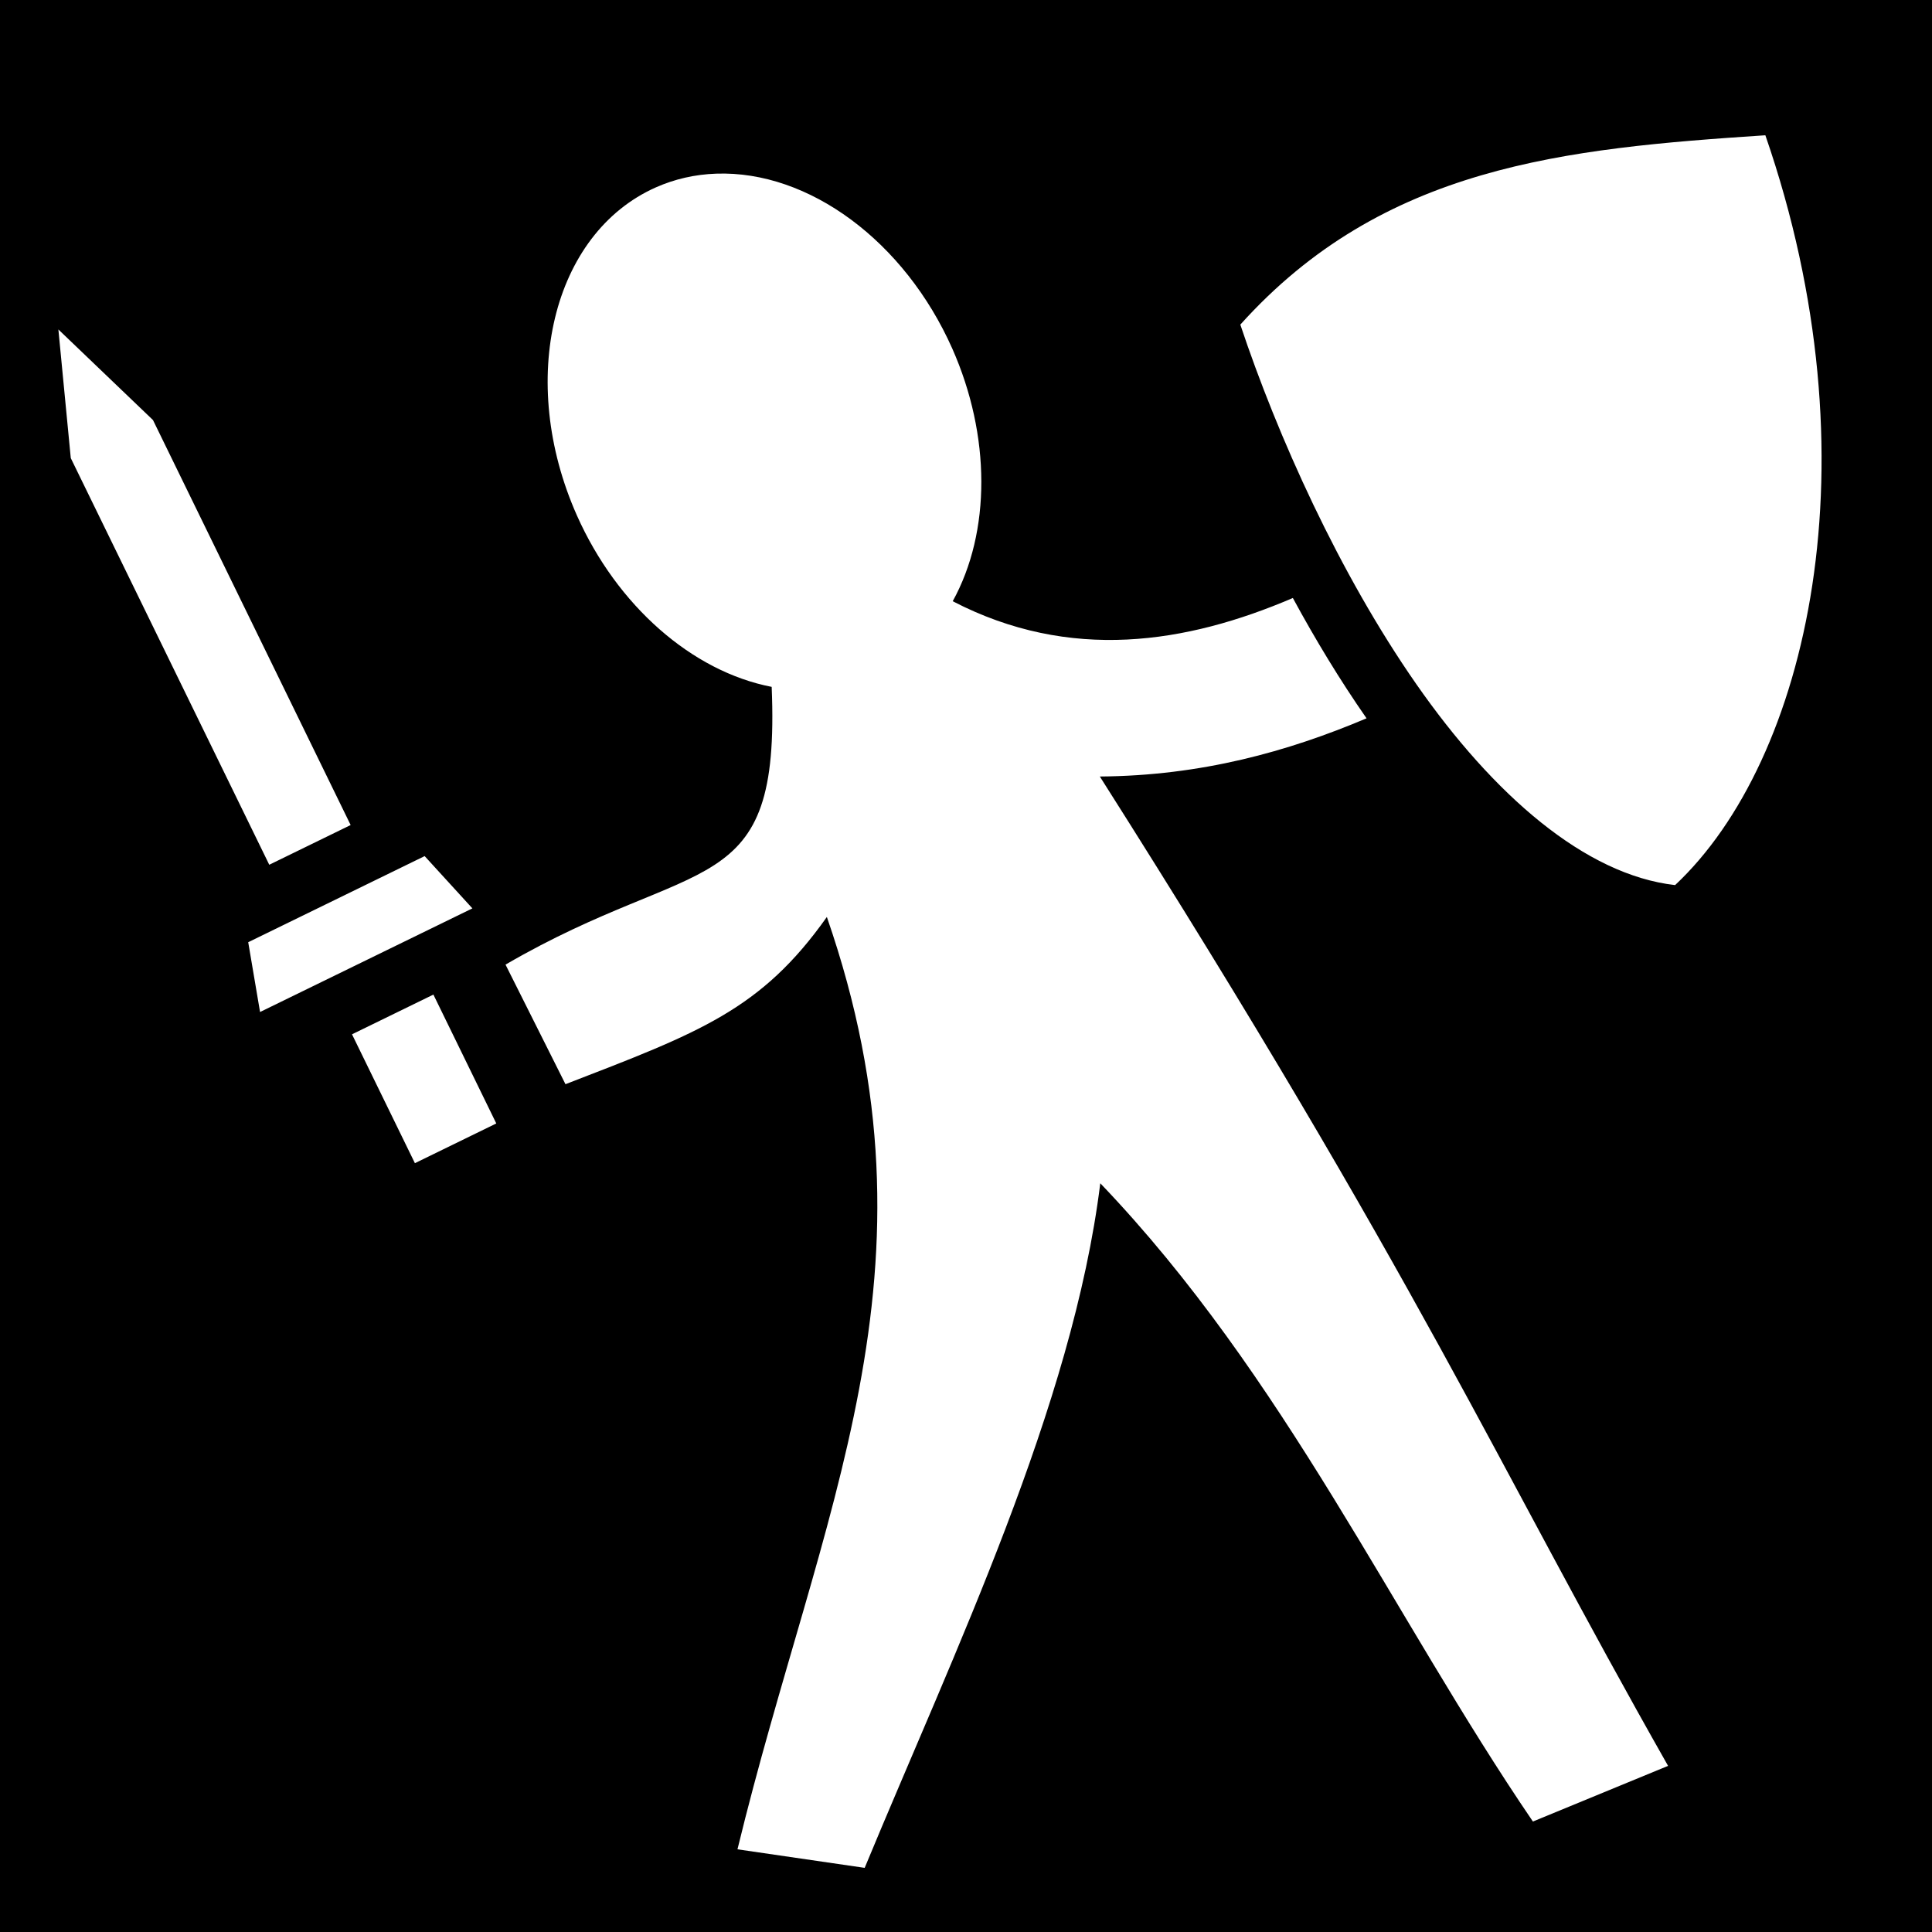
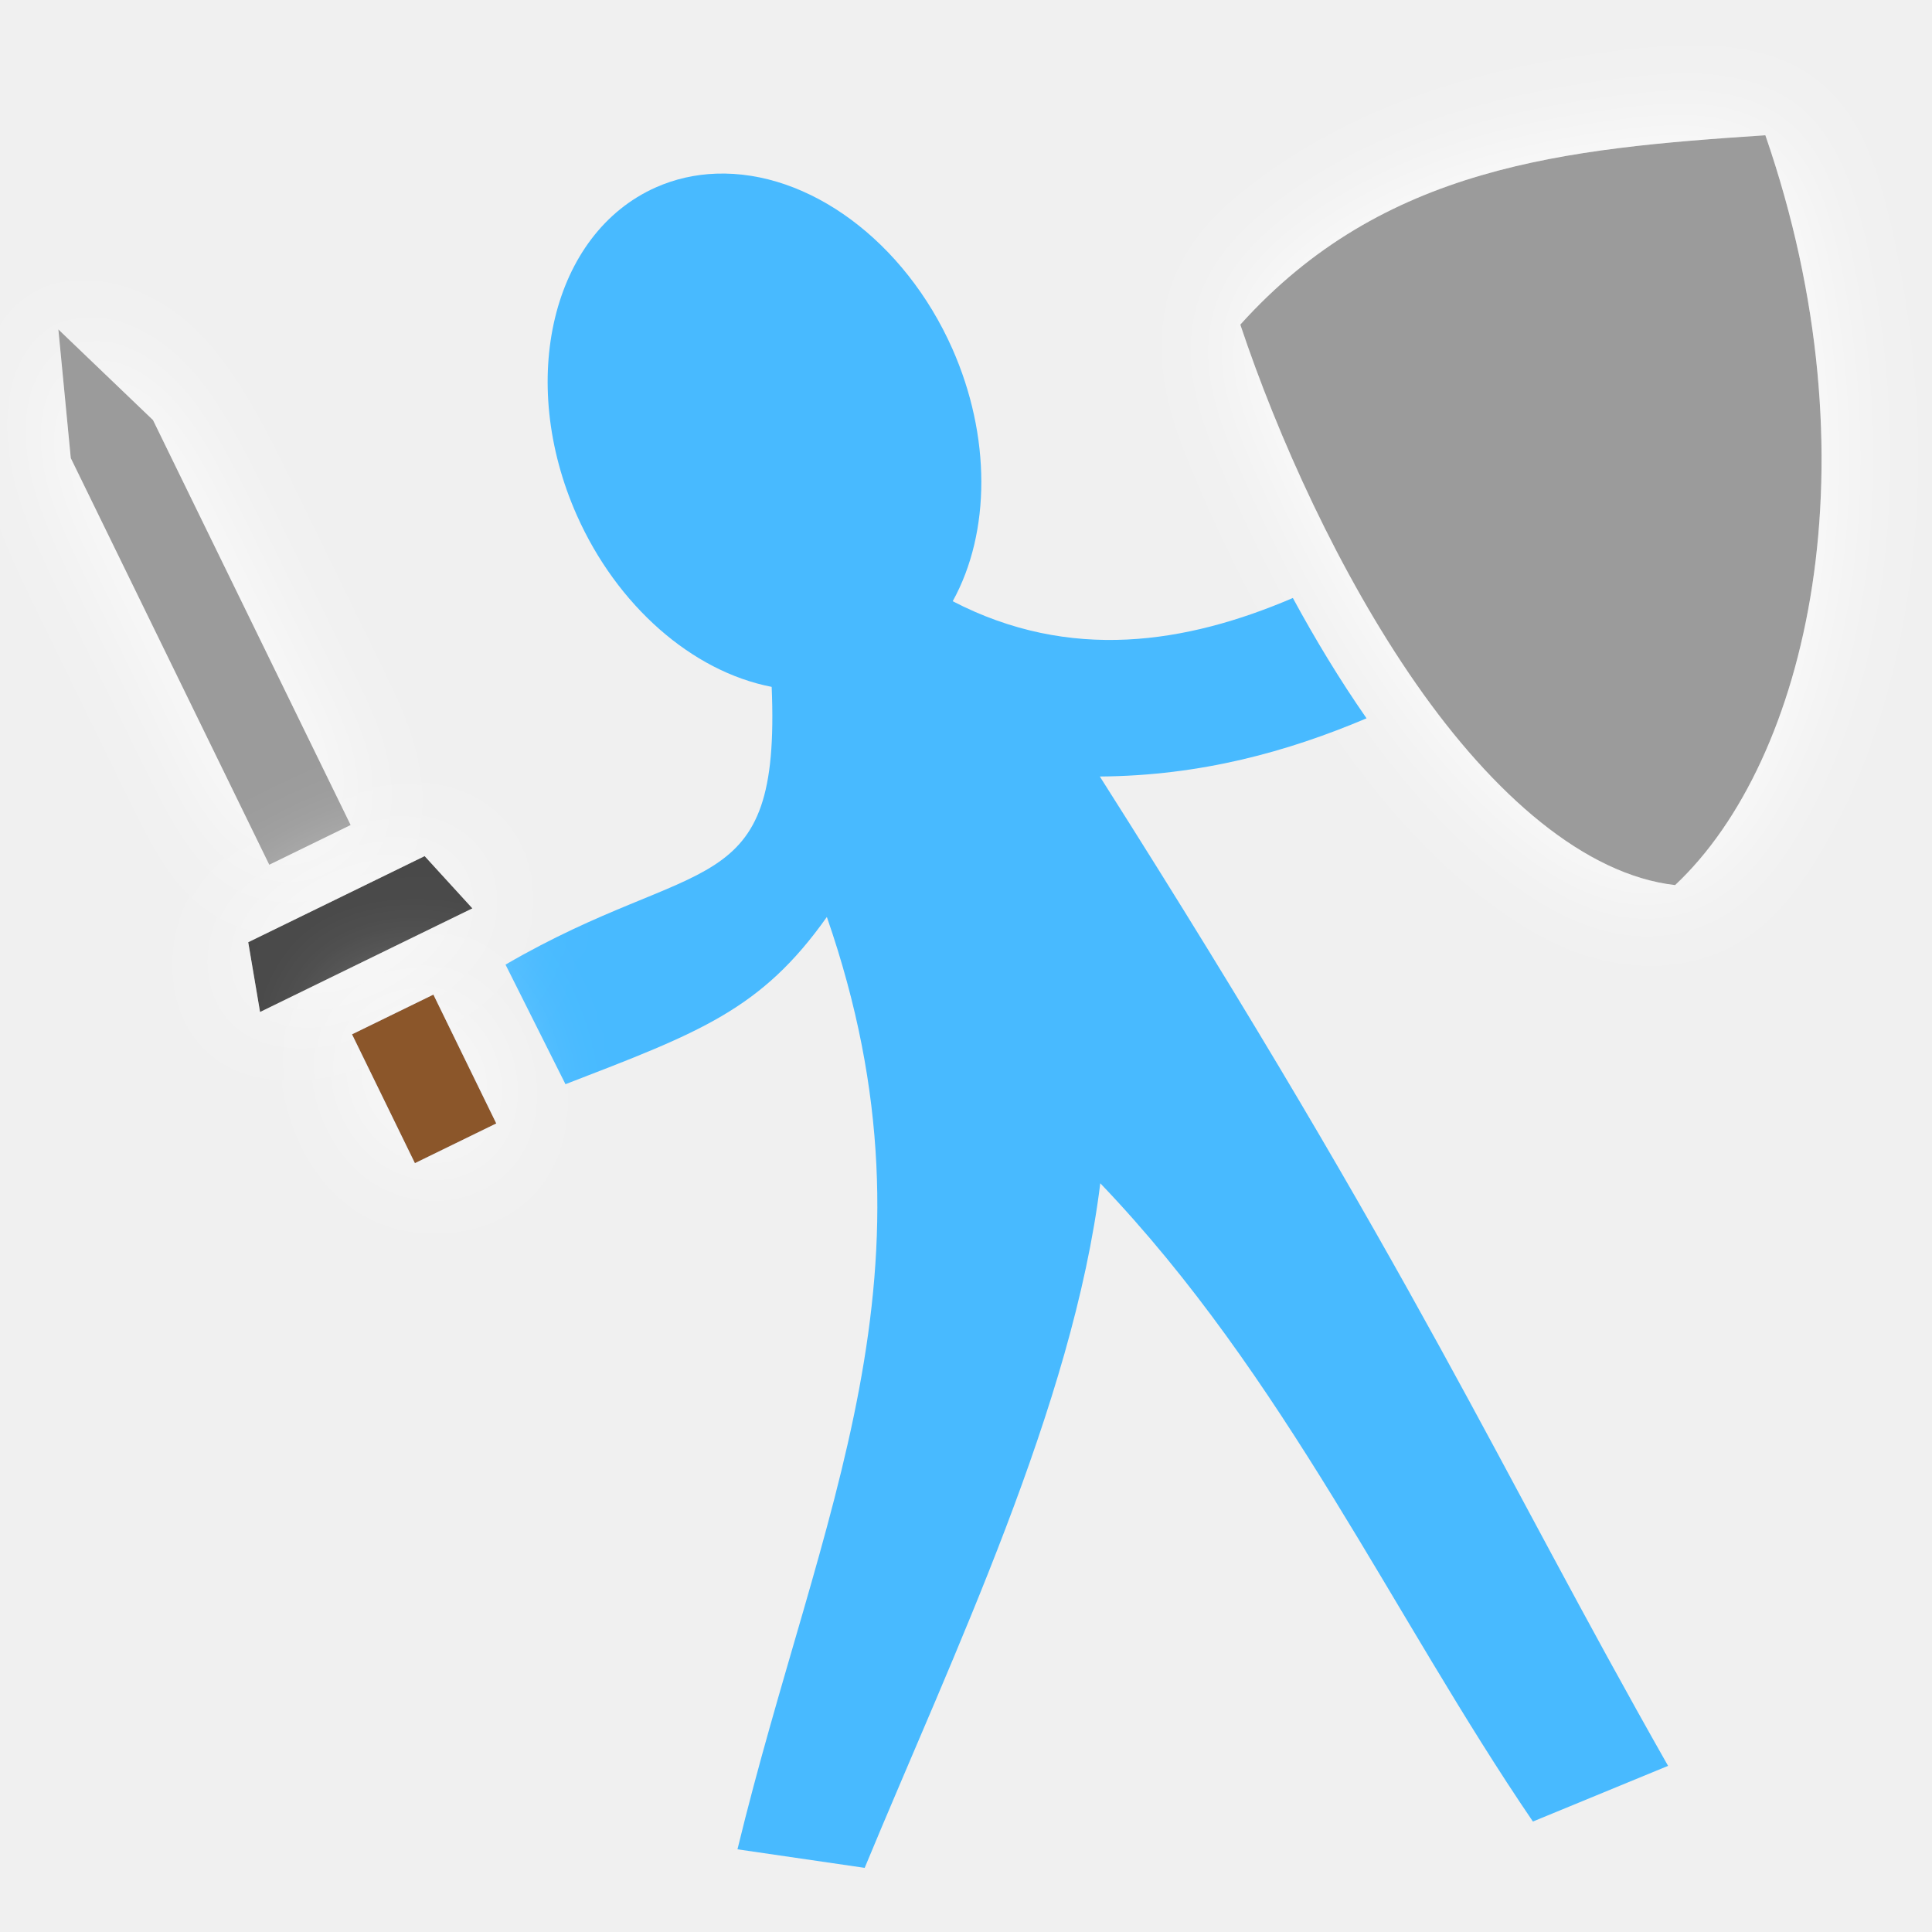
<svg xmlns="http://www.w3.org/2000/svg" viewBox="0 0 512 512" style="height: 512px; width: 512px;">
-   <path d="M0 0h512v512H0z" fill="#000" fill-opacity="1" />
+   <defs>
+     <filter id="shadow-1" height="300%" width="300%" x="-100%" y="-100%">
+       <feFlood flood-color="rgba(255, 255, 255, 1)" result="flood" />
+       <feComposite in="flood" in2="SourceGraphic" operator="atop" result="composite" />
+       <feGaussianBlur in="composite" stdDeviation="15" result="blur" />
+       <feOffset dx="0" dy="0" result="offset" />
+       <feComposite in="SourceGraphic" in2="offset" operator="over" />
+     </filter>
+     <filter id="shadow-2" height="300%" width="300%" x="-100%" y="-100%">
+       <feFlood flood-color="rgba(255, 255, 255, 1)" result="flood" />
+       <feComposite in="flood" in2="SourceGraphic" operator="atop" result="composite" />
+       <feGaussianBlur in="composite" stdDeviation="15" result="blur" />
+       <feOffset dx="0" dy="0" result="offset" />
+       <feComposite in="SourceGraphic" in2="offset" operator="over" />
+     </filter>
+     <filter id="shadow-4" height="300%" width="300%" x="-100%" y="-100%">
+       <feFlood flood-color="rgba(255, 255, 255, 1)" result="flood" />
+       <feComposite in="flood" in2="SourceGraphic" operator="atop" result="composite" />
+       <feGaussianBlur in="composite" stdDeviation="15" result="blur" />
+       <feOffset dx="0" dy="0" result="offset" />
+       <feComposite in="SourceGraphic" in2="offset" operator="over" />
+     </filter>
+     <filter id="shadow-5" height="300%" width="300%" x="-100%" y="-100%">
+       <feFlood flood-color="rgba(255, 255, 255, 1)" result="flood" />
+       <feComposite in="flood" in2="SourceGraphic" operator="atop" result="composite" />
+       <feGaussianBlur in="composite" stdDeviation="15" result="blur" />
+       <feOffset dx="0" dy="0" result="offset" />
+       <feComposite in="SourceGraphic" in2="offset" operator="over" />
+     </filter>
+     <filter id="shadow-6" height="300%" width="300%" x="-100%" y="-100%">
+       <feFlood flood-color="rgba(255, 255, 255, 1)" result="flood" />
+       <feComposite in="flood" in2="SourceGraphic" operator="atop" result="composite" />
+       <feGaussianBlur in="composite" stdDeviation="15" result="blur" />
+       <feOffset dx="0" dy="0" result="offset" />
+       <feComposite in="SourceGraphic" in2="offset" operator="over" />
+     </filter>
+   </defs>
  <g class="" transform="translate(0,0)" style="">
-     <path d="M467.838 35.848c-53.208 3.518-101.284 8.091-139.14 50.18 9.869 29.563 26.168 65.884 46.613 95.234 20.504 29.436 44.758 50.59 68.61 53.297 35.265-33.057 53.699-112.599 23.917-198.711zM189.8 46.02a70.936 54.43 66.039 0 0-15.987 3.638 70.936 54.43 66.039 0 0-20.931 86.928 70.936 54.43 66.039 0 0 51.62 45.443c2.392 57.507-19.428 43.883-70.534 73.606l15.888 31.69c35.566-13.731 51.844-19.703 69.27-44.317 32.586 93.92-1.874 157.236-23.688 247.078l33.711 4.916c23.698-57.247 55.114-122.355 62.438-181.422 48.937 51.134 77.498 114.641 114.65 169.143l35.82-14.75c-45.81-80.724-65.633-128.371-150.591-262.19 26.819-.194 49.826-6.592 70.683-15.422-7.036-10.105-13.565-20.882-19.529-31.886-28.223 12.083-59.028 16.997-90.14.855a70.936 54.43 66.039 0 0-.118-66.955 70.936 54.43 66.039 0 0-62.562-46.355zM15.47 87.309l3.287 34.09 52.6 107.77 21.568-10.526-52.383-107.325-25.072-24.01zm97.066 139.566l-46.756 22.822 3.137 18.496 56.271-27.464-12.652-13.854zm2.318 36.701l-21.568 10.528 16.668 34.15 21.568-10.527-16.668-34.15z" fill="#fff" fill-opacity="1" />
+     <g>
+       <path d="M467.838 35.848C414.63 39.366 366.554 43.939 328.698 86.028C338.567 115.591 354.866 151.912 375.311 181.262C395.815 210.698 420.069 231.852 443.921 234.559C479.186 201.502 497.62 121.96 467.838 35.848Z" class="selected" fill="#9b9b9b" filter="url(#shadow-2)" fill-opacity="1" />
+       <path d="M189.8 46.02C184.186 46.217 178.797 47.443 173.813 49.658C146.343 61.866 136.972 100.785 152.882 136.586C163.503 160.464 183.337 177.925 204.502 182.029C206.894 239.536 185.074 225.912 133.968 255.635L149.856 287.325C185.422 273.594 201.7 267.622 219.126 243.008C251.712 336.928 217.252 400.244 195.438 490.086L229.149 495.002C252.847 437.755 284.263 372.647 291.587 313.58C340.524 364.714 369.085 428.221 406.237 482.723L442.057 467.973C396.247 387.249 376.424 339.602 291.466 205.783C318.285 205.589 341.292 199.191 362.149 190.361C355.113 180.256 348.584 169.479 342.62 158.475C314.397 170.558 283.592 175.472 252.48 159.33C262.631 140.944 262.586 115.448 252.362 92.375C239.731 63.953 214.367 45.16 189.8 46.02Z" class="" fill="#48baff" fill-opacity="1" />
+       <path d="M15.47 87.309L18.757 121.399L71.357 229.169L92.925 218.643L40.542 111.318L15.47 87.308Z" class="" fill="#9b9b9b" filter="url(#shadow-4)" fill-opacity="1" />
+       <path d="M112.536 226.875L65.78 249.697L68.917 268.193L125.188 240.729L112.536 226.875Z" class="" fill="#4a4a4a" fill-opacity="1" filter="url(#shadow-5)" />
+       <path d="M114.854 263.576L93.286 274.104L109.954 308.254L131.522 297.727L114.854 263.577Z" class="" fill="#8b572a" fill-opacity="1" filter="url(#shadow-6)" />
+     </g>
  </g>
</svg>
